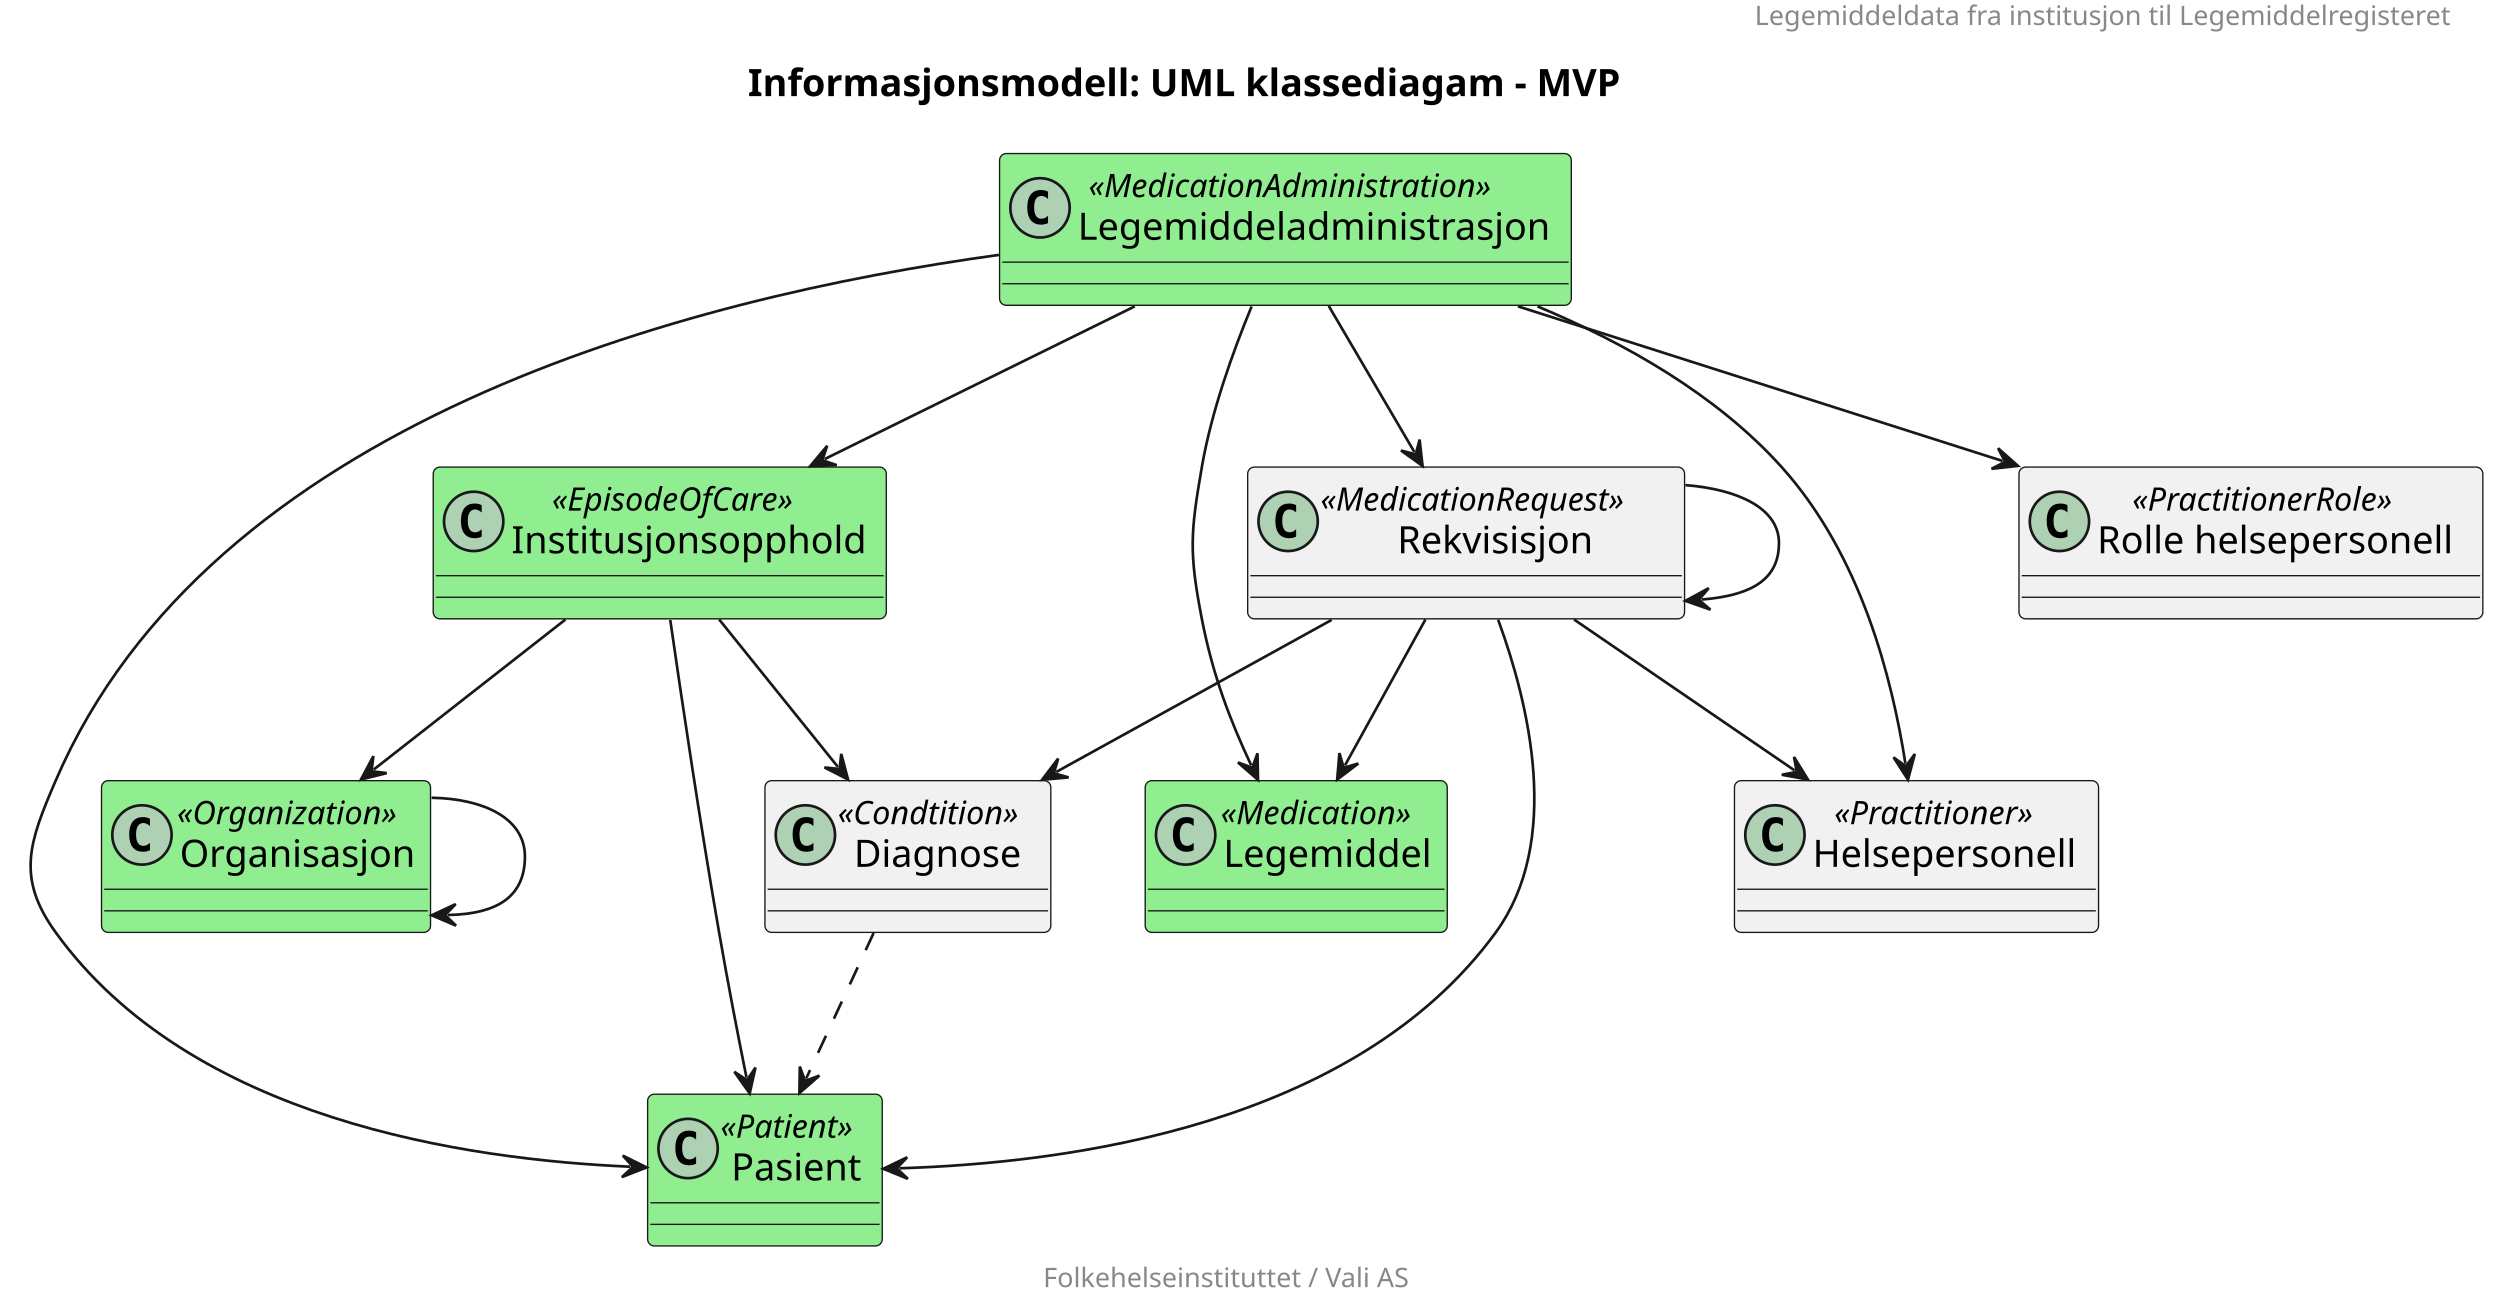
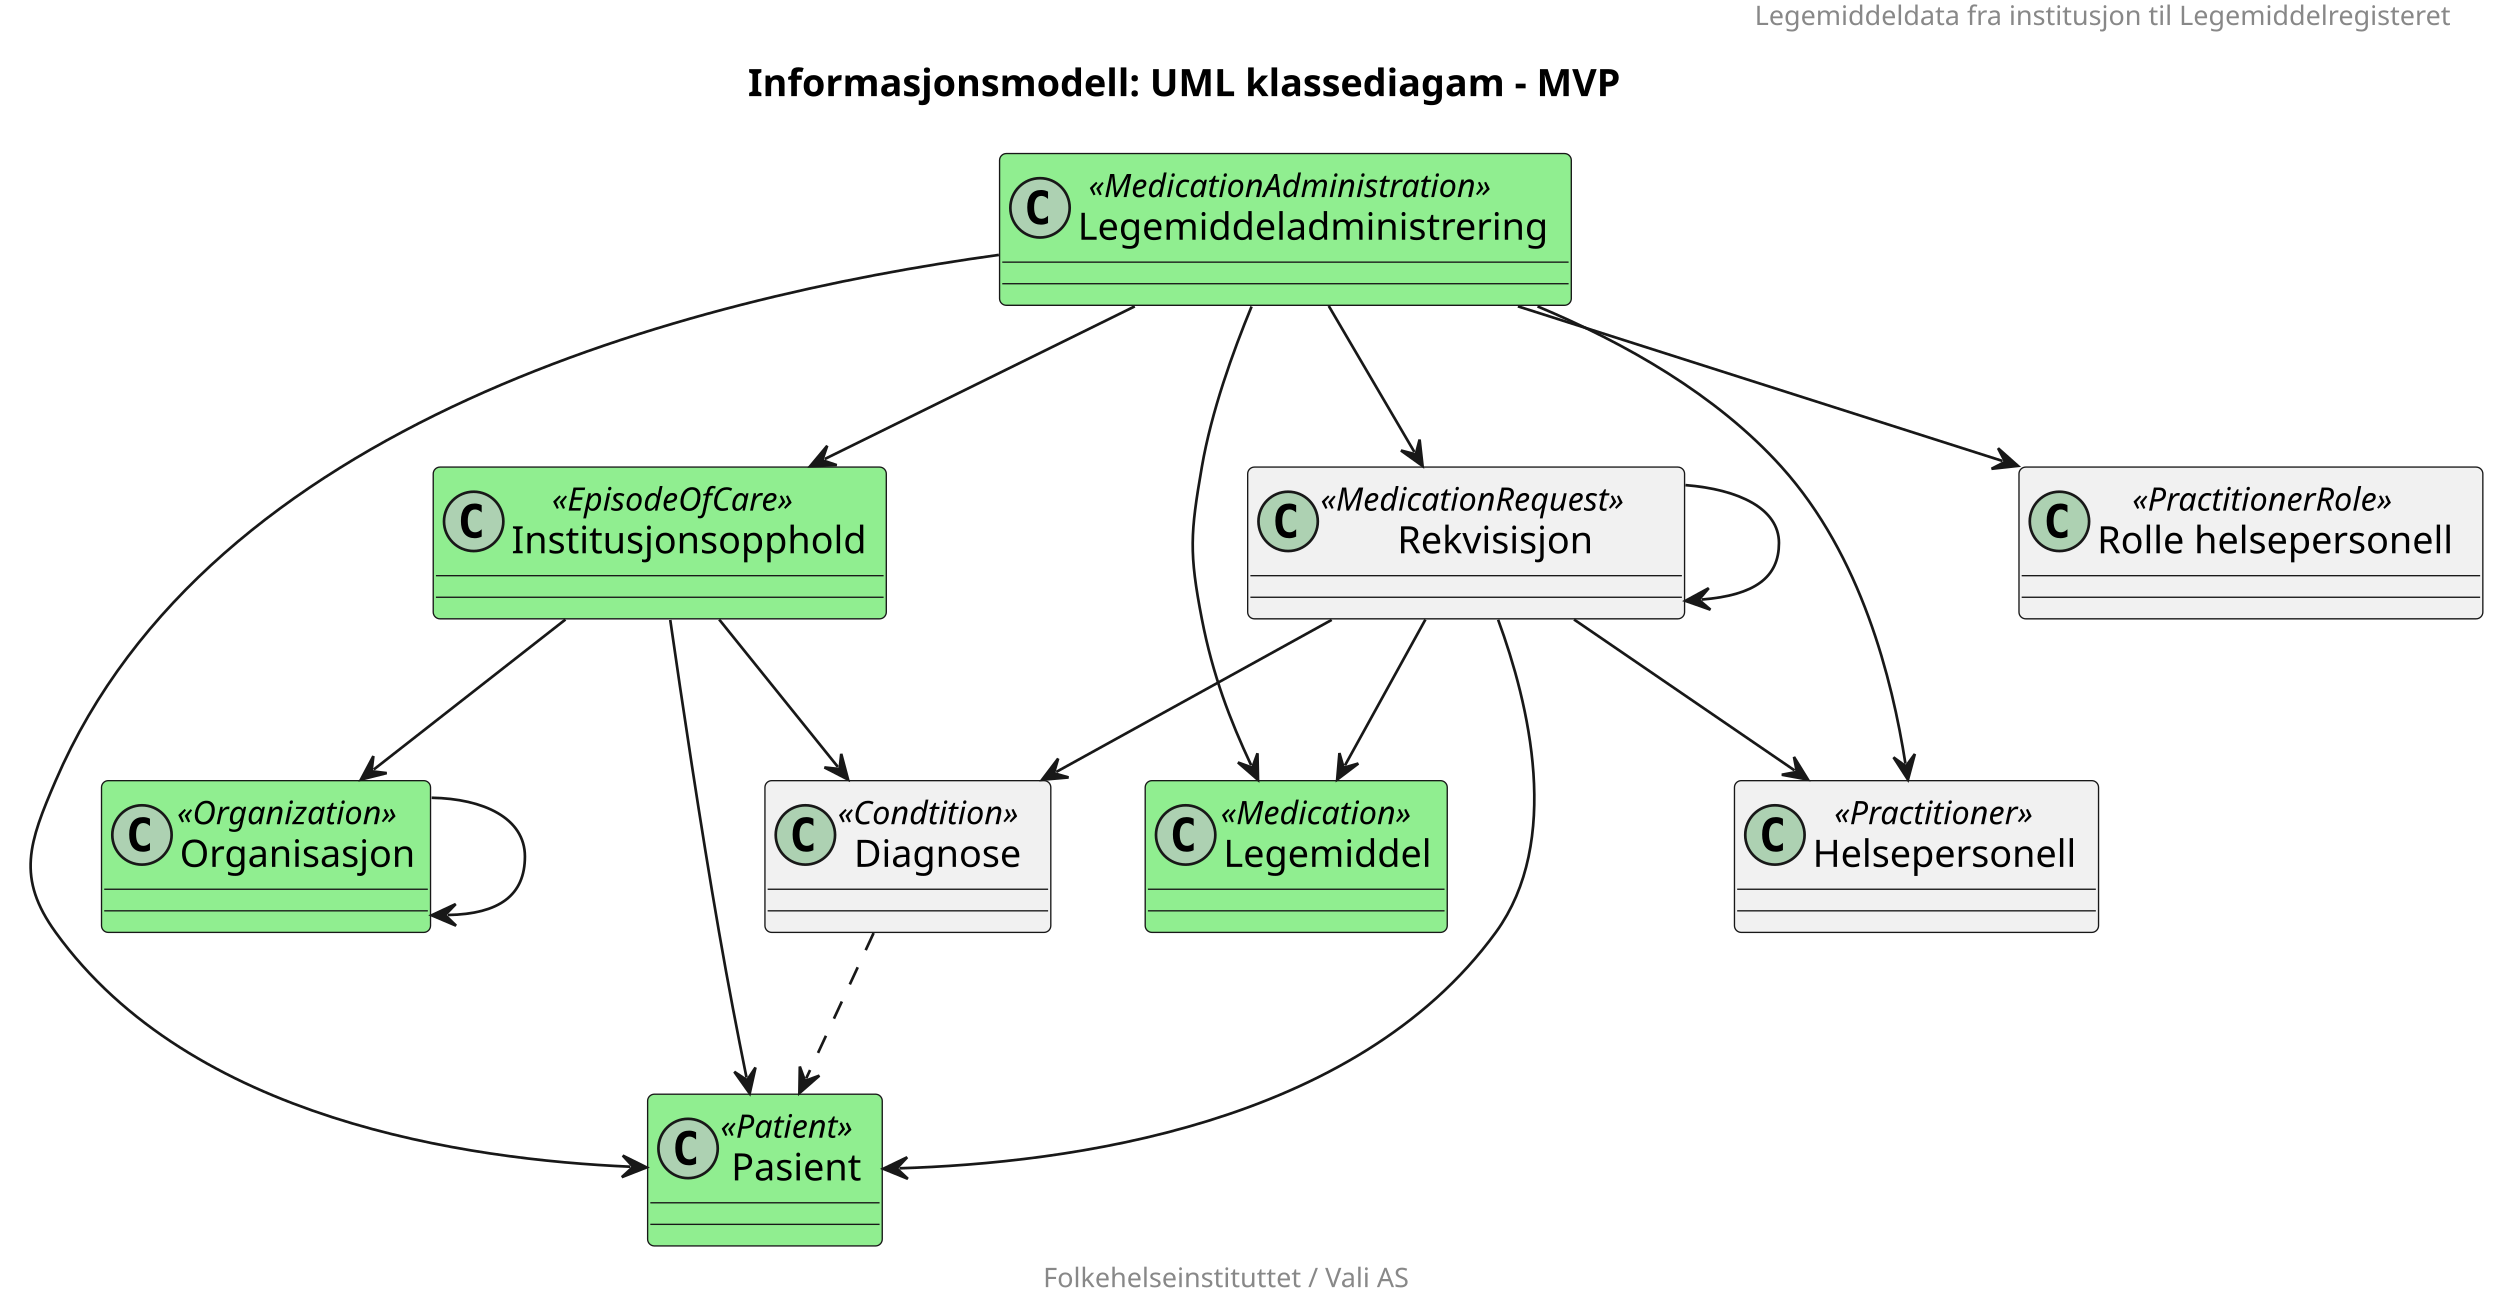
<svg xmlns="http://www.w3.org/2000/svg" contentStyleType="text/css" height="487px" preserveAspectRatio="none" style="width:927px;height:487px;background:#FFFFFF;" version="1.1" viewBox="0 0 927 487" width="927px" zoomAndPan="magnify">
  <defs />
  <g>
    <text fill="#888888" font-family="sans-serif" font-size="10" lengthAdjust="spacing" textLength="263" x="650.64" y="9.282">Legemiddeldata fra institusjon til Legemiddelregisteret</text>
    <text fill="#000000" font-family="sans-serif" font-size="14" font-weight="bold" lengthAdjust="spacing" textLength="359" x="277.32" y="35.636">Informasjonsmodell: UML klassediagam - MVP</text>
    <g id="elem_Pasient">
      <rect codeLine="5" fill="#90EE90" height="56.266" id="Pasient" rx="2.5" ry="2.5" style="stroke:#181818;stroke-width:0.5;" width="87" x="240.14" y="405.728" />
      <ellipse cx="255.14" cy="425.86" fill="#ADD1B2" rx="11" ry="11" style="stroke:#181818;stroke-width:1.0;" />
      <path d="M258.109,431.501 Q257.531,431.798 256.89,431.938 Q256.249,432.095 255.546,432.095 Q253.046,432.095 251.718,430.454 Q250.406,428.798 250.406,425.673 Q250.406,422.548 251.718,420.892 Q253.046,419.235 255.546,419.235 Q256.249,419.235 256.89,419.392 Q257.546,419.548 258.109,419.845 L258.109,422.563 Q257.484,421.985 256.89,421.72 Q256.296,421.438 255.671,421.438 Q254.327,421.438 253.64,422.517 Q252.952,423.579 252.952,425.673 Q252.952,427.767 253.64,428.845 Q254.327,429.907 255.671,429.907 Q256.296,429.907 256.89,429.642 Q257.484,429.36 258.109,428.782 L258.109,431.501 Z " fill="#000000" />
      <text fill="#000000" font-family="sans-serif" font-size="12" font-style="italic" lengthAdjust="spacing" textLength="59" x="267.14" y="421.866">«Patient»</text>
      <text fill="#000000" font-family="sans-serif" font-size="14" lengthAdjust="spacing" textLength="51" x="271.14" y="437.691">Pasient</text>
      <line style="stroke:#181818;stroke-width:0.5;" x1="241.14" x2="326.14" y1="445.993" y2="445.993" />
      <line style="stroke:#181818;stroke-width:0.5;" x1="241.14" x2="326.14" y1="453.993" y2="453.993" />
    </g>
-     <g id="elem_Legemiddeladministrasjon">
-       <rect codeLine="8" fill="#90EE90" height="56.266" id="Legemiddeladministrasjon" rx="2.5" ry="2.5" style="stroke:#181818;stroke-width:0.5;" width="212" x="370.64" y="56.938" />
+     <g id="elem_Legemiddeladministrering">
+       <rect codeLine="8" fill="#90EE90" height="56.266" id="Legemiddeladministrering" rx="2.5" ry="2.5" style="stroke:#181818;stroke-width:0.5;" width="212" x="370.64" y="56.938" />
      <ellipse cx="385.64" cy="77.07" fill="#ADD1B2" rx="11" ry="11" style="stroke:#181818;stroke-width:1.0;" />
      <path d="M388.609,82.711 Q388.031,83.008 387.39,83.148 Q386.749,83.305 386.046,83.305 Q383.546,83.305 382.218,81.664 Q380.906,80.008 380.906,76.883 Q380.906,73.758 382.218,72.102 Q383.546,70.445 386.046,70.445 Q386.749,70.445 387.39,70.602 Q388.046,70.758 388.609,71.055 L388.609,73.773 Q387.984,73.195 387.39,72.93 Q386.796,72.648 386.171,72.648 Q384.827,72.648 384.14,73.727 Q383.452,74.789 383.452,76.883 Q383.452,78.977 384.14,80.055 Q384.827,81.117 386.171,81.117 Q386.796,81.117 387.39,80.852 Q387.984,80.57 388.609,79.992 L388.609,82.711 Z " fill="#000000" />
      <text fill="#000000" font-family="sans-serif" font-size="12" font-style="italic" lengthAdjust="spacing" textLength="172" x="403.64" y="73.076">«MedicationAdministration»</text>
-       <text fill="#000000" font-family="sans-serif" font-size="14" lengthAdjust="spacing" textLength="180" x="399.64" y="88.901">Legemiddeladministrasjon</text>
+       <text fill="#000000" font-family="sans-serif" font-size="14" lengthAdjust="spacing" textLength="180" x="399.64" y="88.901">Legemiddeladministrering</text>
      <line style="stroke:#181818;stroke-width:0.5;" x1="371.64" x2="581.64" y1="97.203" y2="97.203" />
      <line style="stroke:#181818;stroke-width:0.5;" x1="371.64" x2="581.64" y1="105.203" y2="105.203" />
    </g>
    <g id="elem_Legemiddel">
      <rect codeLine="18" fill="#90EE90" height="56.266" id="Legemiddel" rx="2.5" ry="2.5" style="stroke:#181818;stroke-width:0.5;" width="112" x="424.64" y="289.467" />
      <ellipse cx="439.64" cy="309.6" fill="#ADD1B2" rx="11" ry="11" style="stroke:#181818;stroke-width:1.0;" />
      <path d="M442.609,315.241 Q442.031,315.538 441.39,315.678 Q440.749,315.835 440.046,315.835 Q437.546,315.835 436.218,314.194 Q434.906,312.538 434.906,309.413 Q434.906,306.288 436.218,304.632 Q437.546,302.975 440.046,302.975 Q440.749,302.975 441.39,303.132 Q442.046,303.288 442.609,303.585 L442.609,306.303 Q441.984,305.725 441.39,305.46 Q440.796,305.178 440.171,305.178 Q438.827,305.178 438.14,306.257 Q437.452,307.319 437.452,309.413 Q437.452,311.507 438.14,312.585 Q438.827,313.647 440.171,313.647 Q440.796,313.647 441.39,313.382 Q441.984,313.1 442.609,312.522 L442.609,315.241 Z " fill="#000000" />
      <text fill="#000000" font-family="sans-serif" font-size="12" font-style="italic" lengthAdjust="spacing" textLength="82" x="452.64" y="305.606">«Medication»</text>
      <text fill="#000000" font-family="sans-serif" font-size="14" lengthAdjust="spacing" textLength="80" x="453.64" y="321.431">Legemiddel</text>
      <line style="stroke:#181818;stroke-width:0.5;" x1="425.64" x2="535.64" y1="329.733" y2="329.733" />
      <line style="stroke:#181818;stroke-width:0.5;" x1="425.64" x2="535.64" y1="337.733" y2="337.733" />
    </g>
    <g id="elem_Helsepersonell">
      <rect codeLine="21" fill="#F1F1F1" height="56.266" id="Helsepersonell" rx="2.5" ry="2.5" style="stroke:#181818;stroke-width:0.5;" width="135" x="643.14" y="289.467" />
      <ellipse cx="658.14" cy="309.6" fill="#ADD1B2" rx="11" ry="11" style="stroke:#181818;stroke-width:1.0;" />
      <path d="M661.109,315.241 Q660.531,315.538 659.89,315.678 Q659.249,315.835 658.546,315.835 Q656.046,315.835 654.718,314.194 Q653.406,312.538 653.406,309.413 Q653.406,306.288 654.718,304.632 Q656.046,302.975 658.546,302.975 Q659.249,302.975 659.89,303.132 Q660.546,303.288 661.109,303.585 L661.109,306.303 Q660.484,305.725 659.89,305.46 Q659.296,305.178 658.671,305.178 Q657.327,305.178 656.64,306.257 Q655.952,307.319 655.952,309.413 Q655.952,311.507 656.64,312.585 Q657.327,313.647 658.671,313.647 Q659.296,313.647 659.89,313.382 Q660.484,313.1 661.109,312.522 L661.109,315.241 Z " fill="#000000" />
      <text fill="#000000" font-family="sans-serif" font-size="12" font-style="italic" lengthAdjust="spacing" textLength="87" x="680.14" y="305.606">«Practitioner»</text>
      <text fill="#000000" font-family="sans-serif" font-size="14" lengthAdjust="spacing" textLength="103" x="672.14" y="321.431">Helsepersonell</text>
      <line style="stroke:#181818;stroke-width:0.5;" x1="644.14" x2="777.14" y1="329.733" y2="329.733" />
      <line style="stroke:#181818;stroke-width:0.5;" x1="644.14" x2="777.14" y1="337.733" y2="337.733" />
    </g>
    <g id="elem_Rolle helsepersonell">
      <rect codeLine="49" fill="#F1F1F1" height="56.266" id="Rolle helsepersonell" rx="2.5" ry="2.5" style="stroke:#181818;stroke-width:0.5;" width="172" x="748.64" y="173.197" />
      <ellipse cx="763.64" cy="193.33" fill="#ADD1B2" rx="11" ry="11" style="stroke:#181818;stroke-width:1.0;" />
      <path d="M766.609,198.971 Q766.031,199.268 765.39,199.408 Q764.749,199.565 764.046,199.565 Q761.546,199.565 760.218,197.924 Q758.906,196.268 758.906,193.143 Q758.906,190.018 760.218,188.362 Q761.546,186.705 764.046,186.705 Q764.749,186.705 765.39,186.862 Q766.046,187.018 766.609,187.315 L766.609,190.033 Q765.984,189.455 765.39,189.19 Q764.796,188.908 764.171,188.908 Q762.827,188.908 762.14,189.987 Q761.452,191.049 761.452,193.143 Q761.452,195.237 762.14,196.315 Q762.827,197.377 764.171,197.377 Q764.796,197.377 765.39,197.112 Q765.984,196.83 766.609,196.252 L766.609,198.971 Z " fill="#000000" />
      <text fill="#000000" font-family="sans-serif" font-size="12" font-style="italic" lengthAdjust="spacing" textLength="114" x="790.64" y="189.336">«PractitionerRole»</text>
      <text fill="#000000" font-family="sans-serif" font-size="14" lengthAdjust="spacing" textLength="140" x="777.64" y="205.161">Rolle helsepersonell</text>
      <line style="stroke:#181818;stroke-width:0.5;" x1="749.64" x2="919.64" y1="213.463" y2="213.463" />
      <line style="stroke:#181818;stroke-width:0.5;" x1="749.64" x2="919.64" y1="221.463" y2="221.463" />
    </g>
    <g id="elem_Rekvisisjon">
      <rect codeLine="40" fill="#F1F1F1" height="56.266" id="Rekvisisjon" rx="2.5" ry="2.5" style="stroke:#181818;stroke-width:0.5;" width="162" x="462.64" y="173.197" />
      <ellipse cx="477.64" cy="193.33" fill="#ADD1B2" rx="11" ry="11" style="stroke:#181818;stroke-width:1.0;" />
      <path d="M480.609,198.971 Q480.031,199.268 479.39,199.408 Q478.749,199.565 478.046,199.565 Q475.546,199.565 474.218,197.924 Q472.906,196.268 472.906,193.143 Q472.906,190.018 474.218,188.362 Q475.546,186.705 478.046,186.705 Q478.749,186.705 479.39,186.862 Q480.046,187.018 480.609,187.315 L480.609,190.033 Q479.984,189.455 479.39,189.19 Q478.796,188.908 478.171,188.908 Q476.827,188.908 476.14,189.987 Q475.452,191.049 475.452,193.143 Q475.452,195.237 476.14,196.315 Q476.827,197.377 478.171,197.377 Q478.796,197.377 479.39,197.112 Q479.984,196.83 480.609,196.252 L480.609,198.971 Z " fill="#000000" />
      <text fill="#000000" font-family="sans-serif" font-size="12" font-style="italic" lengthAdjust="spacing" textLength="134" x="489.64" y="189.336">«MedicationRequest»</text>
      <text fill="#000000" font-family="sans-serif" font-size="14" lengthAdjust="spacing" textLength="77" x="518.14" y="205.161">Rekvisisjon</text>
      <line style="stroke:#181818;stroke-width:0.5;" x1="463.64" x2="623.64" y1="213.463" y2="213.463" />
      <line style="stroke:#181818;stroke-width:0.5;" x1="463.64" x2="623.64" y1="221.463" y2="221.463" />
    </g>
    <g id="elem_Institusjonsopphold">
      <rect codeLine="28" fill="#90EE90" height="56.266" id="Institusjonsopphold" rx="2.5" ry="2.5" style="stroke:#181818;stroke-width:0.5;" width="168" x="160.64" y="173.197" />
      <ellipse cx="175.64" cy="193.33" fill="#ADD1B2" rx="11" ry="11" style="stroke:#181818;stroke-width:1.0;" />
      <path d="M178.609,198.971 Q178.031,199.268 177.39,199.408 Q176.749,199.565 176.046,199.565 Q173.546,199.565 172.218,197.924 Q170.906,196.268 170.906,193.143 Q170.906,190.018 172.218,188.362 Q173.546,186.705 176.046,186.705 Q176.749,186.705 177.39,186.862 Q178.046,187.018 178.609,187.315 L178.609,190.033 Q177.984,189.455 177.39,189.19 Q176.796,188.908 176.171,188.908 Q174.827,188.908 174.14,189.987 Q173.452,191.049 173.452,193.143 Q173.452,195.237 174.14,196.315 Q174.827,197.377 176.171,197.377 Q176.796,197.377 177.39,197.112 Q177.984,196.83 178.609,196.252 L178.609,198.971 Z " fill="#000000" />
      <text fill="#000000" font-family="sans-serif" font-size="12" font-style="italic" lengthAdjust="spacing" textLength="106" x="204.64" y="189.336">«EpisodeOfCare»</text>
      <text fill="#000000" font-family="sans-serif" font-size="14" lengthAdjust="spacing" textLength="136" x="189.64" y="205.161">Institusjonsopphold</text>
      <line style="stroke:#181818;stroke-width:0.5;" x1="161.64" x2="327.64" y1="213.463" y2="213.463" />
      <line style="stroke:#181818;stroke-width:0.5;" x1="161.64" x2="327.64" y1="221.463" y2="221.463" />
    </g>
    <g id="elem_Organisasjon">
      <rect codeLine="23" fill="#90EE90" height="56.266" id="Organisasjon" rx="2.5" ry="2.5" style="stroke:#181818;stroke-width:0.5;" width="122" x="37.64" y="289.467" />
      <ellipse cx="52.64" cy="309.6" fill="#ADD1B2" rx="11" ry="11" style="stroke:#181818;stroke-width:1.0;" />
      <path d="M55.609,315.241 Q55.031,315.538 54.39,315.678 Q53.749,315.835 53.046,315.835 Q50.546,315.835 49.218,314.194 Q47.906,312.538 47.906,309.413 Q47.906,306.288 49.218,304.632 Q50.546,302.975 53.046,302.975 Q53.749,302.975 54.39,303.132 Q55.046,303.288 55.609,303.585 L55.609,306.303 Q54.984,305.725 54.39,305.46 Q53.796,305.178 53.171,305.178 Q51.828,305.178 51.14,306.257 Q50.453,307.319 50.453,309.413 Q50.453,311.507 51.14,312.585 Q51.828,313.647 53.171,313.647 Q53.796,313.647 54.39,313.382 Q54.984,313.1 55.609,312.522 L55.609,315.241 Z " fill="#000000" />
      <text fill="#000000" font-family="sans-serif" font-size="12" font-style="italic" lengthAdjust="spacing" textLength="92" x="65.64" y="305.606">«Organization»</text>
      <text fill="#000000" font-family="sans-serif" font-size="14" lengthAdjust="spacing" textLength="90" x="66.64" y="321.431">Organisasjon</text>
      <line style="stroke:#181818;stroke-width:0.5;" x1="38.64" x2="158.64" y1="329.733" y2="329.733" />
      <line style="stroke:#181818;stroke-width:0.5;" x1="38.64" x2="158.64" y1="337.733" y2="337.733" />
    </g>
    <g id="elem_Diagnose">
      <rect codeLine="35" fill="#F1F1F1" height="56.266" id="Diagnose" rx="2.5" ry="2.5" style="stroke:#181818;stroke-width:0.5;" width="106" x="283.64" y="289.467" />
      <ellipse cx="298.64" cy="309.6" fill="#ADD1B2" rx="11" ry="11" style="stroke:#181818;stroke-width:1.0;" />
      <path d="M301.609,315.241 Q301.031,315.538 300.39,315.678 Q299.749,315.835 299.046,315.835 Q296.546,315.835 295.218,314.194 Q293.906,312.538 293.906,309.413 Q293.906,306.288 295.218,304.632 Q296.546,302.975 299.046,302.975 Q299.749,302.975 300.39,303.132 Q301.046,303.288 301.609,303.585 L301.609,306.303 Q300.984,305.725 300.39,305.46 Q299.796,305.178 299.171,305.178 Q297.827,305.178 297.14,306.257 Q296.452,307.319 296.452,309.413 Q296.452,311.507 297.14,312.585 Q297.827,313.647 299.171,313.647 Q299.796,313.647 300.39,313.382 Q300.984,313.1 301.609,312.522 L301.609,315.241 Z " fill="#000000" />
      <text fill="#000000" font-family="sans-serif" font-size="12" font-style="italic" lengthAdjust="spacing" textLength="78" x="310.64" y="305.606">«Condtition»</text>
      <text fill="#000000" font-family="sans-serif" font-size="14" lengthAdjust="spacing" textLength="66" x="316.64" y="321.431">Diagnose</text>
      <line style="stroke:#181818;stroke-width:0.5;" x1="284.64" x2="388.64" y1="329.733" y2="329.733" />
      <line style="stroke:#181818;stroke-width:0.5;" x1="284.64" x2="388.64" y1="337.733" y2="337.733" />
    </g>
-     <g id="link_Legemiddeladministrasjon_Legemiddel">
-       <path codeLine="11" d="M464.08,113.668 C457.13,130.488 449.19,152.627 445.64,173.197 C441.38,197.847 440.89,204.917 445.64,229.468 C449.66,250.278 456.075,266.984 463.925,283.744 " fill="none" id="Legemiddeladministrasjon-to-Legemiddel" style="stroke:#181818;stroke-width:1.0;" />
+     <g id="link_Legemiddeladministrering_Legemiddel">
+       <path codeLine="11" d="M464.08,113.668 C457.13,130.488 449.19,152.627 445.64,173.197 C441.38,197.847 440.89,204.917 445.64,229.468 C449.66,250.278 456.075,266.984 463.925,283.744 " fill="none" id="Legemiddeladministrering-to-Legemiddel" style="stroke:#181818;stroke-width:1.0;" />
      <polygon fill="#181818" points="466.47,289.178,466.275,279.331,464.349,284.65,459.03,282.724,466.47,289.178" style="stroke:#181818;stroke-width:1.0;" />
    </g>
-     <g id="link_Legemiddeladministrasjon_Pasient">
-       <path codeLine="12" d="M370.38,94.517 C254.51,110.468 77.91,156.518 20.64,289.467 C10.74,312.438 6,325.457 20.64,345.728 C70.9,415.337 172.946,429.977 233.746,432.617 " fill="none" id="Legemiddeladministrasjon-to-Pasient" style="stroke:#181818;stroke-width:1.0;" />
+     <g id="link_Legemiddeladministrering_Pasient">
+       <path codeLine="12" d="M370.38,94.517 C254.51,110.468 77.91,156.518 20.64,289.467 C10.74,312.438 6,325.457 20.64,345.728 C70.9,415.337 172.946,429.977 233.746,432.617 " fill="none" id="Legemiddeladministrering-to-Pasient" style="stroke:#181818;stroke-width:1.0;" />
      <polygon fill="#181818" points="239.74,432.877,230.922,428.491,234.745,432.661,230.575,436.483,239.74,432.877" style="stroke:#181818;stroke-width:1.0;" />
    </g>
-     <g id="link_Legemiddeladministrasjon_Helsepersonell">
-       <path codeLine="13" d="M570.12,113.618 C602.44,127.108 636.54,146.387 660.64,173.197 C690.24,206.148 701.588,251.68 706.538,283.17 " fill="none" id="Legemiddeladministrasjon-to-Helsepersonell" style="stroke:#181818;stroke-width:1.0;" />
+     <g id="link_Legemiddeladministrering_Helsepersonell">
+       <path codeLine="13" d="M570.12,113.618 C602.44,127.108 636.54,146.387 660.64,173.197 C690.24,206.148 701.588,251.68 706.538,283.17 " fill="none" id="Legemiddeladministrering-to-Helsepersonell" style="stroke:#181818;stroke-width:1.0;" />
      <polygon fill="#181818" points="707.47,289.098,710.024,279.586,706.694,284.158,702.121,280.828,707.47,289.098" style="stroke:#181818;stroke-width:1.0;" />
    </g>
-     <g id="link_Legemiddeladministrasjon_Rolle helsepersonell">
-       <path codeLine="14" d="M562.84,113.588 C619.02,131.507 686.324,152.993 742.534,170.933 " fill="none" id="Legemiddeladministrasjon-to-Rolle helsepersonell" style="stroke:#181818;stroke-width:1.0;" />
+     <g id="link_Legemiddeladministrering_Rolle helsepersonell">
+       <path codeLine="14" d="M562.84,113.588 C619.02,131.507 686.324,152.993 742.534,170.933 " fill="none" id="Legemiddeladministrering-to-Rolle helsepersonell" style="stroke:#181818;stroke-width:1.0;" />
      <polygon fill="#181818" points="748.25,172.757,740.892,166.21,743.487,171.237,738.46,173.832,748.25,172.757" style="stroke:#181818;stroke-width:1.0;" />
    </g>
-     <g id="link_Legemiddeladministrasjon_Rekvisisjon">
-       <path codeLine="15" d="M492.69,113.438 C503.22,131.398 513.905,149.622 524.455,167.612 " fill="none" id="Legemiddeladministrasjon-to-Rekvisisjon" style="stroke:#181818;stroke-width:1.0;" />
+     <g id="link_Legemiddeladministrering_Rekvisisjon">
+       <path codeLine="15" d="M492.69,113.438 C503.22,131.398 513.905,149.622 524.455,167.612 " fill="none" id="Legemiddeladministrering-to-Rekvisisjon" style="stroke:#181818;stroke-width:1.0;" />
      <polygon fill="#181818" points="527.49,172.787,526.388,163,524.961,168.474,519.487,167.048,527.49,172.787" style="stroke:#181818;stroke-width:1.0;" />
    </g>
-     <g id="link_Legemiddeladministrasjon_Institusjonsopphold">
-       <path codeLine="16" d="M420.77,113.588 C384.3,131.548 342.253,152.257 305.803,170.207 " fill="none" id="Legemiddeladministrasjon-to-Institusjonsopphold" style="stroke:#181818;stroke-width:1.0;" />
+     <g id="link_Legemiddeladministrering_Institusjonsopphold">
+       <path codeLine="16" d="M420.77,113.588 C384.3,131.548 342.253,152.257 305.803,170.207 " fill="none" id="Legemiddeladministrering-to-Institusjonsopphold" style="stroke:#181818;stroke-width:1.0;" />
      <polygon fill="#181818" points="300.42,172.857,310.261,172.47,304.906,170.649,306.727,165.293,300.42,172.857" style="stroke:#181818;stroke-width:1.0;" />
    </g>
    <g id="link_Organisasjon_Organisasjon">
      <path codeLine="26" d="M160.04,295.808 C179.38,296.147 194.64,303.408 194.64,317.598 C194.64,331.788 185.379,338.955 166.039,339.285 " fill="none" id="Organisasjon-to-Organisasjon" style="stroke:#181818;stroke-width:1.0;" />
      <polygon fill="#181818" points="160.04,339.387,169.107,343.233,165.039,339.302,168.97,335.235,160.04,339.387" style="stroke:#181818;stroke-width:1.0;" />
    </g>
    <g id="link_Institusjonsopphold_Pasient">
      <path codeLine="31" d="M248.53,229.877 C252.69,258.788 259.64,305.538 266.64,345.728 C270.13,365.777 273.355,382.436 276.805,399.566 " fill="none" id="Institusjonsopphold-to-Pasient" style="stroke:#181818;stroke-width:1.0;" />
      <polygon fill="#181818" points="277.99,405.447,280.134,395.835,277.003,400.546,272.292,397.414,277.99,405.447" style="stroke:#181818;stroke-width:1.0;" />
    </g>
    <g id="link_Institusjonsopphold_Organisasjon">
      <path codeLine="32" d="M209.67,229.708 C186.72,247.657 161.545,267.37 138.555,285.36 " fill="none" id="Institusjonsopphold-to-Organisasjon" style="stroke:#181818;stroke-width:1.0;" />
      <polygon fill="#181818" points="133.83,289.058,143.383,286.661,137.768,285.976,138.453,280.361,133.83,289.058" style="stroke:#181818;stroke-width:1.0;" />
    </g>
    <g id="link_Institusjonsopphold_Diagnose">
      <path codeLine="33" d="M266.67,229.708 C281.13,247.657 296.206,266.395 310.696,284.385 " fill="none" id="Institusjonsopphold-to-Diagnose" style="stroke:#181818;stroke-width:1.0;" />
      <polygon fill="#181818" points="314.46,289.058,311.93,279.539,311.324,285.163,305.699,284.558,314.46,289.058" style="stroke:#181818;stroke-width:1.0;" />
    </g>
    <g id="link_Diagnose_Pasient">
      <path codeLine="38" d="M323.94,345.967 C315.61,363.928 307.285,381.885 298.935,399.885 " fill="none" id="Diagnose-to-Pasient" style="stroke:#181818;stroke-width:1.0;stroke-dasharray:7.0,7.0;" />
      <polygon fill="#181818" points="296.41,405.327,303.826,398.846,298.514,400.792,296.569,395.48,296.41,405.327" style="stroke:#181818;stroke-width:1.0;" />
    </g>
    <g id="link_Rekvisisjon_Diagnose">
      <path codeLine="43" d="M493.79,229.847 C461.25,247.808 424.182,268.267 391.662,286.227 " fill="none" id="Rekvisisjon-to-Diagnose" style="stroke:#181818;stroke-width:1.0;" />
      <polygon fill="#181818" points="386.41,289.127,396.222,288.278,390.787,286.71,392.355,281.275,386.41,289.127" style="stroke:#181818;stroke-width:1.0;" />
    </g>
    <g id="link_Rekvisisjon_Legemiddel">
      <path codeLine="44" d="M528.55,229.708 C518.65,247.657 508.637,265.813 498.717,283.803 " fill="none" id="Rekvisisjon-to-Legemiddel" style="stroke:#181818;stroke-width:1.0;" />
      <polygon fill="#181818" points="495.82,289.058,503.669,283.108,498.234,284.679,496.663,279.245,495.82,289.058" style="stroke:#181818;stroke-width:1.0;" />
    </g>
    <g id="link_Rekvisisjon_Pasient">
      <path codeLine="45" d="M555.5,229.778 C566.96,260.978 579.27,311.938 554.64,345.728 C502.31,417.517 395.857,431.272 333.507,433.202 " fill="none" id="Rekvisisjon-to-Pasient" style="stroke:#181818;stroke-width:1.0;" />
      <polygon fill="#181818" points="327.51,433.387,336.629,437.107,332.508,433.233,336.382,429.111,327.51,433.387" style="stroke:#181818;stroke-width:1.0;" />
    </g>
    <g id="link_Rekvisisjon_Helsepersonell">
      <path codeLine="46" d="M583.64,229.708 C609.88,247.657 639.138,267.679 665.428,285.669 " fill="none" id="Rekvisisjon-to-Helsepersonell" style="stroke:#181818;stroke-width:1.0;" />
      <polygon fill="#181818" points="670.38,289.058,665.211,280.674,666.254,286.234,660.694,287.276,670.38,289.058" style="stroke:#181818;stroke-width:1.0;" />
    </g>
    <g id="link_Rekvisisjon_Rekvisisjon">
      <path codeLine="47" d="M624.94,179.877 C644.83,181.468 659.64,188.618 659.64,201.338 C659.64,214.048 650.811,220.729 630.921,222.319 " fill="none" id="Rekvisisjon-to-Rekvisisjon" style="stroke:#181818;stroke-width:1.0;" />
      <polygon fill="#181818" points="624.94,222.798,634.23,226.068,629.924,222.399,633.593,218.093,624.94,222.798" style="stroke:#181818;stroke-width:1.0;" />
    </g>
    <text fill="#888888" font-family="sans-serif" font-size="10" lengthAdjust="spacing" textLength="140" x="386.82" y="477.275">Folkehelseinstituttet / Vali AS</text>
  </g>
</svg>
